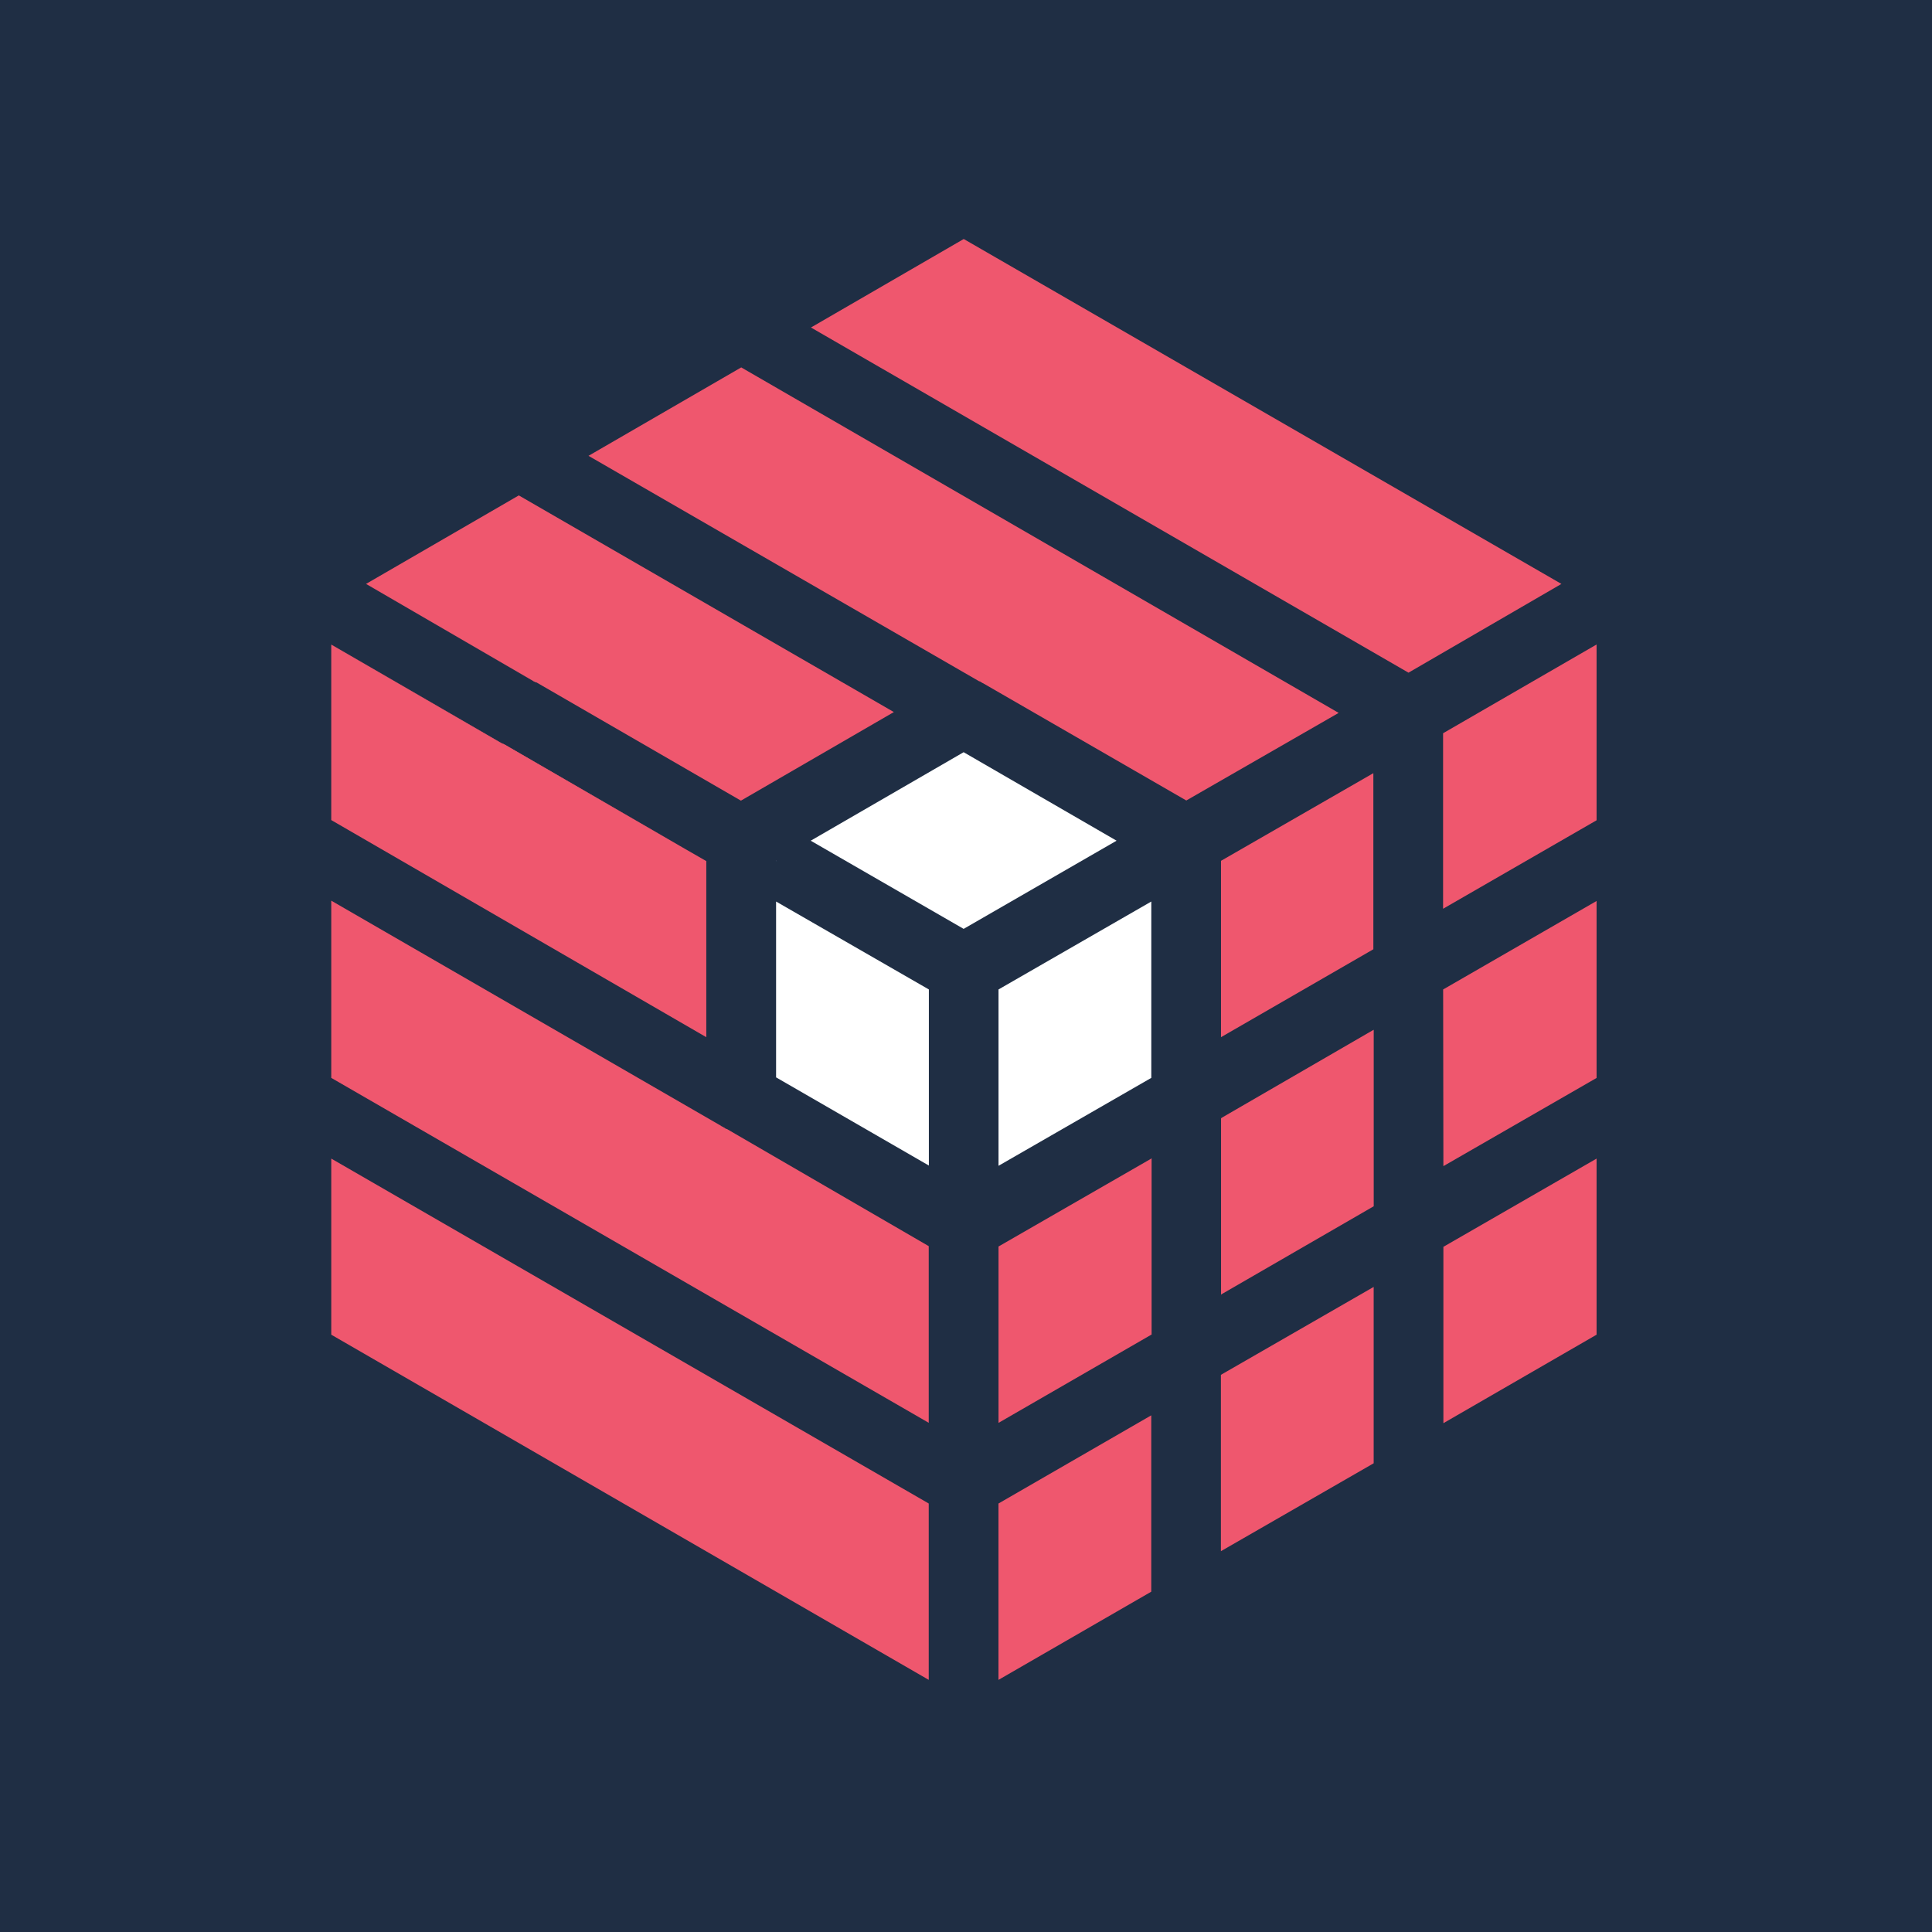
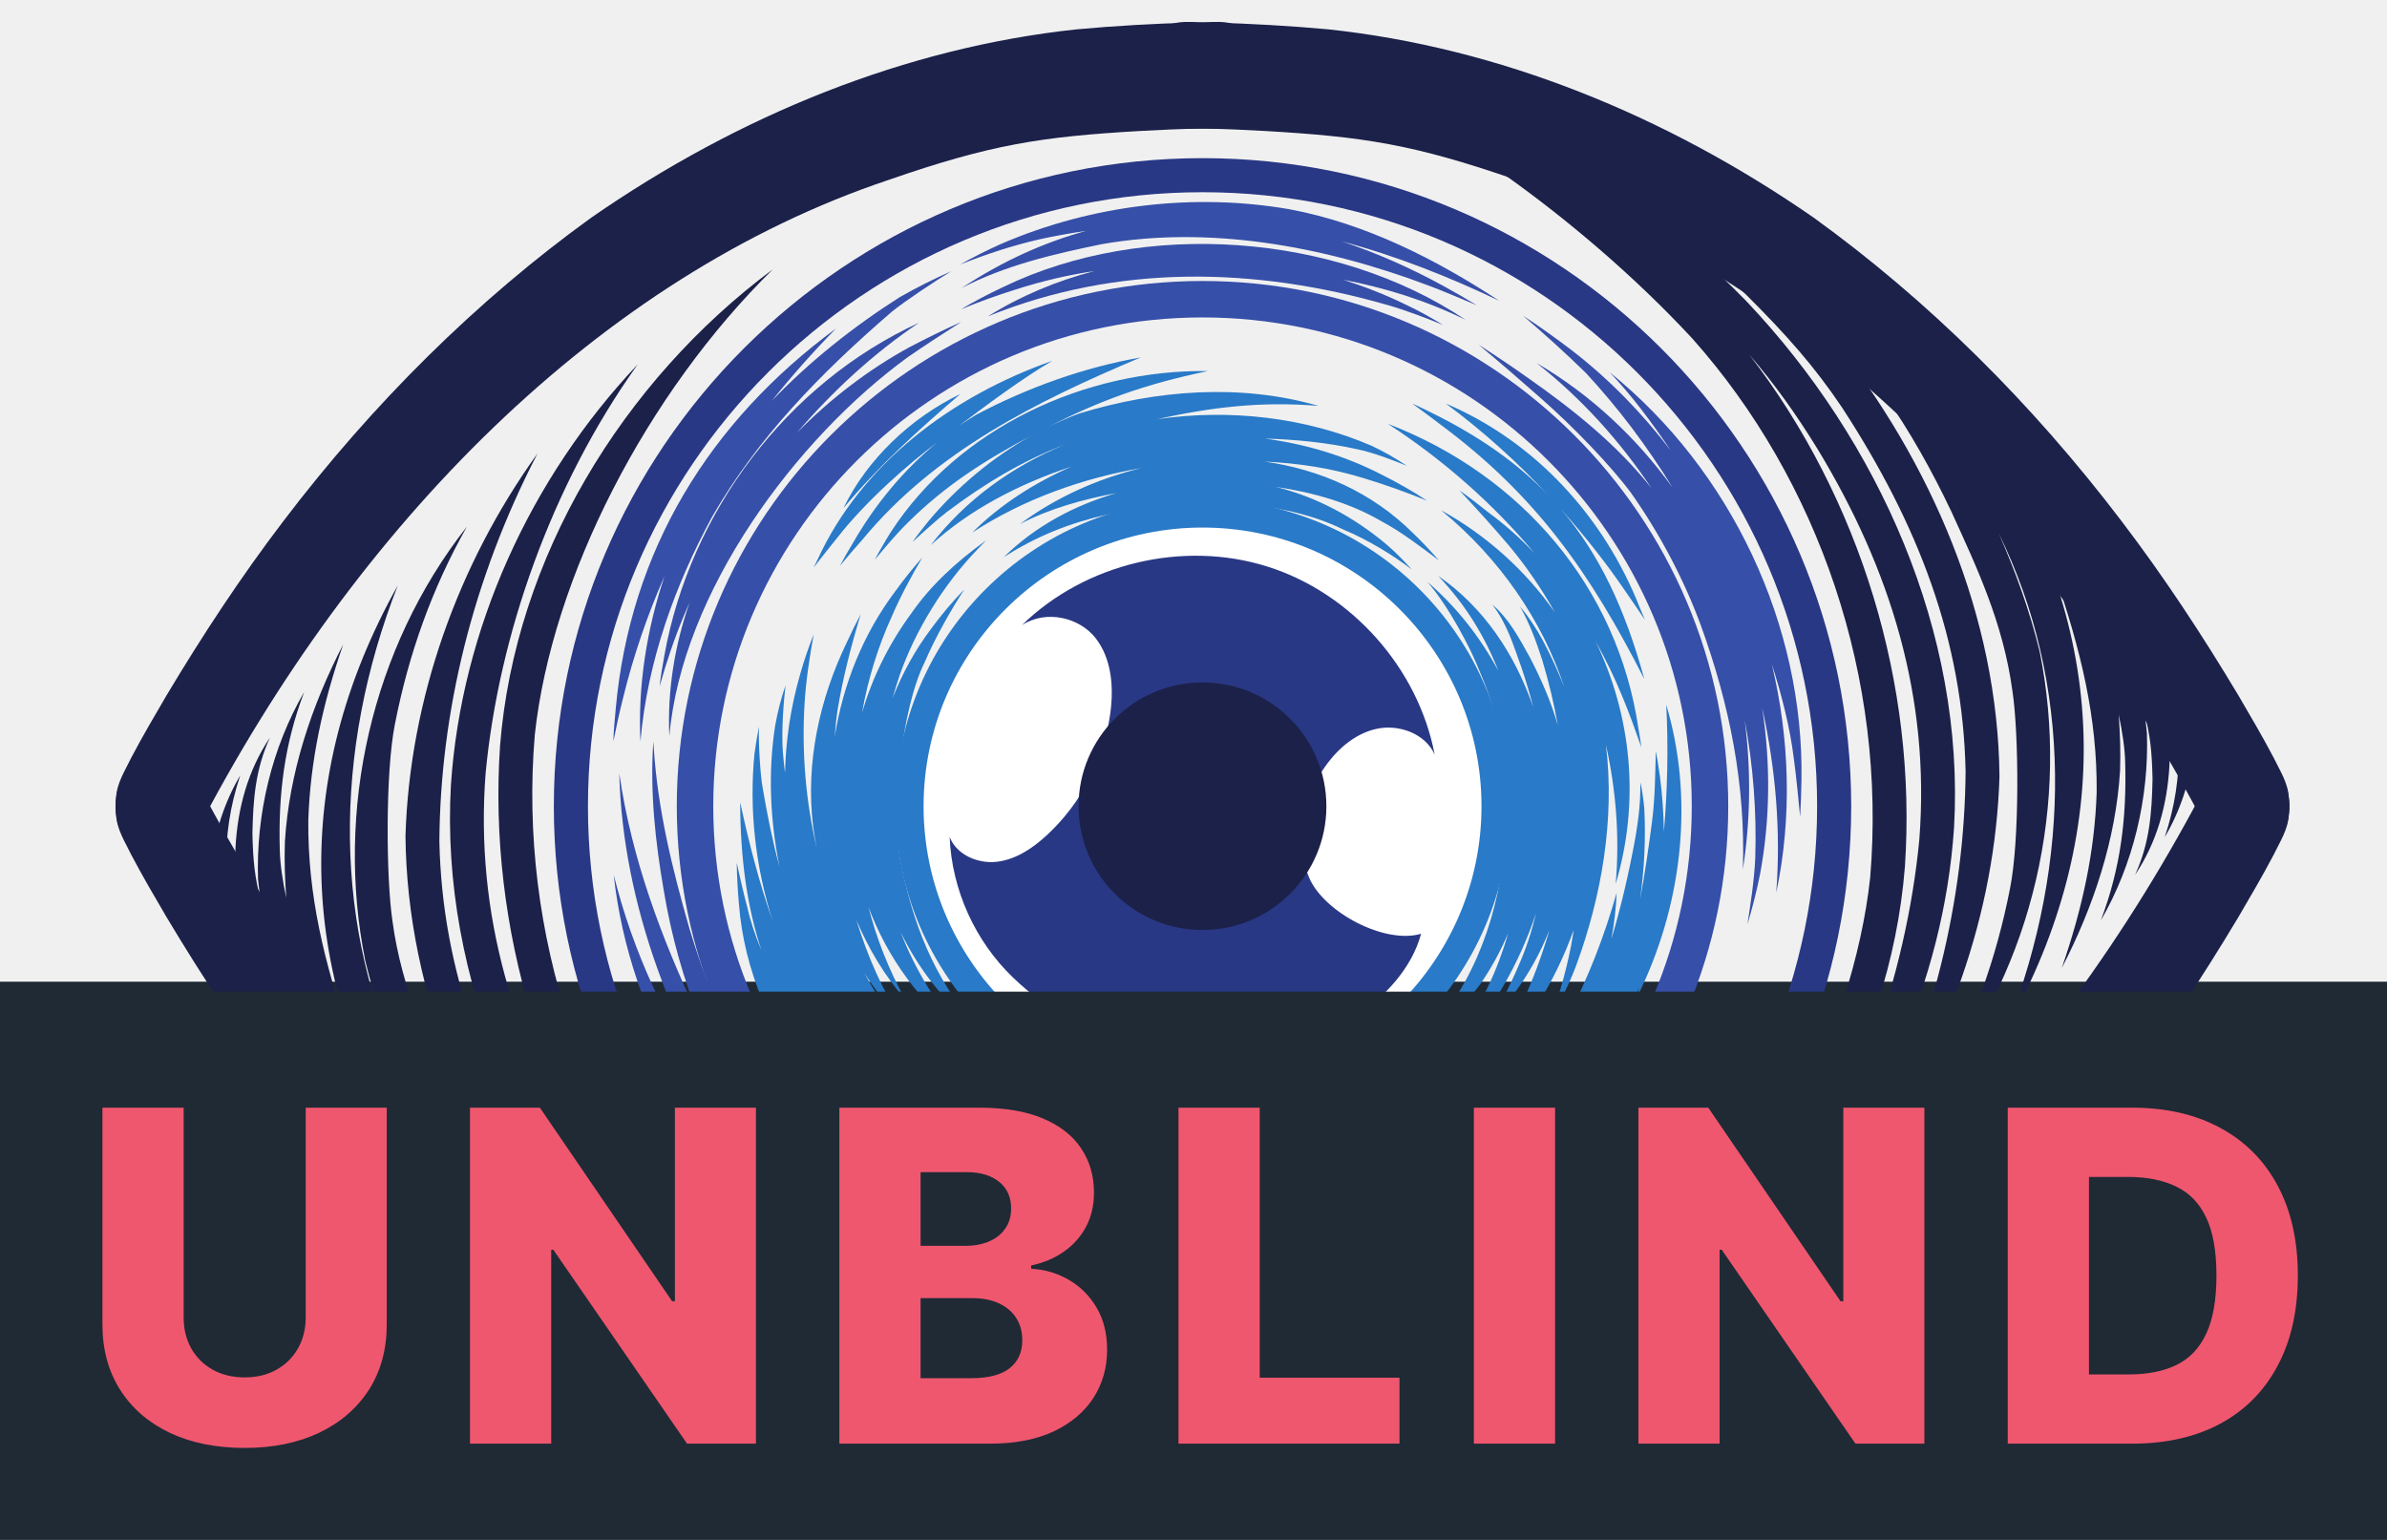
- <svg xmlns="http://www.w3.org/2000/svg" width="144" height="144" viewBox="0 0 144 144" fill="none">
-   <g clip-path="url(#clip0_921_39)">
-     <circle cx="72" cy="72" r="111" fill="#1F2E44" />
-     <path d="M69.222 92.88V106.048L24.69 80.339V67.13L53.748 83.916L53.771 83.939L54.132 84.147H54.174L69.222 92.88ZM24.69 86.354L69.222 112.062V125.207L24.69 99.479V86.354Z" fill="#EF576E" />
-     <path d="M51.082 63.285L52.643 64.181V77.306L24.689 61.123V48.041L37.357 55.382C37.442 55.424 37.538 55.467 37.626 55.505L51.082 63.285Z" fill="#EF576E" />
-     <path d="M37.627 55.502C37.542 55.452 37.45 55.409 37.358 55.379L24.69 48.037L37.358 55.402C37.434 55.425 37.504 55.459 37.565 55.506L51.063 63.278L37.627 55.502ZM53.767 83.936C53.821 83.99 53.878 84.033 53.948 84.059C54.005 84.094 54.067 84.121 54.128 84.144L53.767 83.936ZM57.824 64.158L57.847 64.181V64.139L57.824 64.158ZM37.627 55.502C37.542 55.452 37.45 55.409 37.358 55.379L24.69 48.037L37.358 55.402C37.434 55.425 37.504 55.459 37.565 55.506L51.063 63.278L37.627 55.502Z" fill="#EF576E" />
-     <path d="M85.808 105.491V118.635L74.421 125.208V112.063L85.808 105.491ZM90.999 102.472L102.386 95.919V109.064L90.999 115.617V102.514M119 48.037V61.139L107.559 67.734V54.652L119 48.037ZM119 67.154V80.344L107.582 86.917V86.897L107.563 73.772V73.749L119 67.154ZM119 86.355V99.48L107.582 106.076V92.931L119 86.355ZM116.379 43.522L104.981 50.137L60.444 24.41L71.831 17.814L116.379 43.522ZM99.776 53.135L88.42 59.664L73.276 50.927L73.068 50.804C73.043 50.788 73.013 50.78 72.984 50.781L43.864 33.975L55.247 27.384L99.776 53.135Z" fill="#EF576E" />
-     <path d="M66.623 53.073L55.236 59.669H55.213L39.992 50.866C39.919 50.847 39.85 50.82 39.784 50.781L27.282 43.521L38.669 36.925L66.623 53.073Z" fill="#EF576E" />
-     <path d="M39.725 50.742L27.284 43.523L39.786 50.784C39.871 50.807 39.909 50.846 39.994 50.869C39.912 50.811 39.821 50.768 39.725 50.742ZM39.725 50.742L27.284 43.523L39.786 50.784C39.871 50.807 39.909 50.846 39.994 50.869C39.912 50.811 39.821 50.768 39.725 50.742ZM73.159 50.822C73.133 50.807 73.104 50.799 73.074 50.799L73.282 50.922C73.255 50.861 73.213 50.842 73.151 50.819H73.159V50.822ZM39.725 50.742L27.284 43.523L39.786 50.784C39.871 50.807 39.909 50.846 39.994 50.869C39.912 50.811 39.821 50.768 39.725 50.742Z" fill="#EF576E" />
-     <path d="M57.824 64.16L57.849 64.134V64.203L57.824 64.16Z" fill="#1E6799" />
-     <path d="M83.223 62.661L71.824 69.233L60.426 62.661L71.824 56.065L83.223 62.661ZM57.845 67.195L69.232 73.748V86.873L57.845 80.301V67.195ZM85.811 67.195V80.339L74.424 86.892V73.748L85.811 67.195Z" fill="white" />
-     <path d="M85.811 86.354L85.834 86.312V99.48H85.811L74.424 106.052V92.907L85.811 86.354ZM102.389 76.763V89.908L91.052 96.461L91.01 96.503V83.359L91.052 83.316L102.366 76.763H102.389ZM102.362 57.627V70.753L91.006 77.306V64.161L102.362 57.627Z" fill="#EF576E" />
+ <svg xmlns="http://www.w3.org/2000/svg" width="124" height="80" viewBox="0 0 124 80" fill="none">
+   <path d="M124 51H0V80H124V51Z" fill="#1F2A35" />
+   <mask id="mask0_0_1" style="mask-type:alpha" maskUnits="userSpaceOnUse" x="6" y="0" width="113" height="52">
+     <rect x="6" width="113" height="51.519" fill="white" />
+   </mask>
+   <g mask="url(#mask0_0_1)">
+     <g style="mix-blend-mode:luminosity">
+       <path d="M77.079 41.883C77.079 49.947 70.537 56.484 62.466 56.484C54.396 56.484 47.853 49.947 47.853 41.883C47.853 33.82 54.396 27.283 62.466 27.283C70.537 27.283 77.079 33.82 77.079 41.883Z" fill="white" />
+       <path d="M52.624 50.784C50.649 48.89 49.444 46.216 49.332 43.482C49.692 44.411 50.803 44.887 51.792 44.769C52.783 44.651 53.655 44.061 54.386 43.384C56.178 41.726 57.367 39.43 57.684 37.01C57.86 35.672 57.743 34.209 56.911 33.147C56.078 32.084 54.364 31.655 53.09 32.474C56.368 29.272 61.453 28.056 65.825 29.429C70.198 30.801 73.673 34.704 74.529 39.203C74.044 38.106 72.656 37.603 71.484 37.869C70.313 38.135 69.362 39.014 68.706 40.019C67.635 41.659 67.233 43.818 68.015 45.614C68.797 47.409 71.945 49.069 73.823 48.509C72.878 52.058 68.184 54.725 64.517 54.969C60.85 55.213 56.314 54.323 52.624 50.784Z" fill="#293885" />
+       <path d="M59.845 70.544C56.122 70.248 52.858 68.94 49.772 67.069C51.53 67.907 53.386 68.539 55.317 68.908C50.569 67.311 47.046 64.822 43.666 61.485C39.662 57.823 37.362 53.382 35.818 48.248C34.922 45.149 34.164 42.024 33.962 38.853C33.949 38.726 33.95 38.618 33.939 38.51C33.938 38.528 33.937 38.547 33.936 38.566C33.762 41.15 34.043 43.739 34.485 46.284C34.873 48.611 35.508 50.906 36.406 53.09C36.34 52.945 36.27 52.804 36.207 52.658C34.385 48.775 32.813 44.649 32.169 40.167C32.258 43.617 32.982 47.043 34.139 50.289C34.9 52.391 35.731 54.485 36.851 56.424C34.604 53.119 32.882 49.461 31.881 45.448C32.705 52.999 36.945 59.845 42.629 64.759C45.762 67.689 49.725 69.478 53.833 70.586C54.83 70.873 56.029 71.196 56.931 71.403C55.39 70.832 53.553 70.102 52.227 69.544C49.304 68.354 46.553 66.67 44.128 64.568C48.614 68.049 54.022 70.86 59.845 70.544Z" fill="#364FA9" />
+       <path d="M83.618 19.34C84.677 20.442 85.778 21.888 86.792 23.409C85.317 21.469 83.607 19.715 81.688 18.226C80.899 17.624 79.797 16.83 79.126 16.41C80.244 17.36 81.33 18.348 82.381 19.372C84.061 21.184 85.573 23.19 86.887 25.333C85.011 22.735 82.639 20.505 79.828 18.863C82.169 20.707 84.157 22.916 85.79 25.362C84.019 23.116 81.74 21.292 79.406 19.654C78.571 19.061 77.623 18.426 76.812 17.908C77.916 18.826 79 19.767 80.076 20.716C81.726 22.169 83.665 24.172 84.733 25.614C86.314 27.855 87.55 30.29 88.361 32.504C89.867 36.667 90.681 40.782 90.539 45.162C90.939 42.606 90.968 39.974 90.633 37.389C91.074 39.762 91.26 42.175 91.182 44.562C91.141 45.676 90.912 47.139 90.775 48.018C91.036 47.161 91.255 46.292 91.431 45.414C91.962 42.569 91.983 39.633 91.54 36.766C92.241 39.916 92.517 43.154 92.273 46.375C93.101 42.452 92.971 38.382 92.039 34.488C92.569 36.147 92.989 37.817 93.18 39.364C93.316 40.351 93.427 41.558 93.513 42.434C93.549 41.812 93.572 41.189 93.582 40.567C93.732 32.478 89.914 24.416 83.618 19.34Z" fill="#364FA9" />
+       <path d="M47.254 18.031C45.135 19.187 43.141 20.708 41.392 22.489C43.261 20.309 45.399 18.343 47.737 16.768C40.862 19.925 35.854 26.618 34.517 34.032C34.42 34.542 34.305 35.254 34.266 35.653C34.609 34.439 35.007 33.24 35.49 32.074C35.594 31.817 35.708 31.561 35.82 31.303C35.048 33.533 34.661 35.877 34.771 38.248C35.418 30.757 41.348 22.775 47.182 18.538C48.049 17.936 49.172 17.216 49.932 16.727C49.025 17.13 48.135 17.572 47.254 18.031Z" fill="#364FA9" />
+       <path d="M46.74 15.437C44.347 16.959 42.073 18.761 40.092 20.827C41.124 19.538 42.233 18.285 43.426 17.069C36.846 21.911 32.733 28.612 31.988 36.799C31.936 37.333 31.867 38.125 31.863 38.513C32.017 37.752 32.182 36.993 32.372 36.24C32.912 34.043 33.633 31.945 34.519 29.935C33.594 32.702 33.132 35.632 33.269 38.525C33.632 34.328 35.082 30.374 36.994 26.846C39.353 22.754 42.572 19.435 46.327 16.195C47.06 15.605 48.587 14.595 49.417 14.09C48.503 14.493 47.608 14.941 46.74 15.437Z" fill="#364FA9" />
+       <path d="M69.776 14.532C71.93 14.951 74.047 15.591 76.137 16.617C69.392 12.097 59.431 11.371 52.115 14.911C51.383 15.249 50.543 15.698 49.918 16.069C50.846 15.691 51.787 15.341 52.745 15.046C54.142 14.595 55.498 14.284 56.858 14.08C54.918 14.583 53.049 15.355 51.322 16.433C58.075 13.699 65.209 13.874 72.066 15.842C73.008 16.108 74.229 16.574 74.964 16.885C74.33 16.488 73.672 16.129 72.995 15.81C71.959 15.305 70.879 14.884 69.776 14.532Z" fill="#364FA9" />
+       <path d="M69.717 12.544C72.594 13.311 75.283 14.389 77.873 15.621C74.569 13.452 70.93 11.615 67.02 10.877C62.008 10 56.691 10.649 52.021 12.665C51.298 12.986 50.536 13.368 49.879 13.743C51.21 13.214 52.575 12.76 53.973 12.439C54.776 12.259 55.596 12.117 56.423 11.993C54.227 12.596 52.061 13.571 49.953 14.966C52.183 13.794 54.747 13.194 57.241 12.684C62.723 11.719 68.645 12.736 74.2 14.831C75.021 15.133 76.078 15.599 76.715 15.858C76.147 15.511 75.571 15.176 74.986 14.857C73.255 13.91 71.494 13.133 69.717 12.544Z" fill="#364FA9" />
+       <path d="M50.799 28.518C50.936 28.367 51.096 28.21 51.222 28.077C51.195 28.096 51.169 28.115 51.143 28.134C49.693 29.183 48.35 30.403 47.329 31.881C46.158 33.476 45.313 35.217 44.783 37.017C45.09 35.28 45.608 33.597 46.336 32.004C46.772 30.984 47.406 29.823 47.91 28.966C47.42 29.518 46.958 30.096 46.525 30.695C44.844 32.92 43.791 35.553 43.361 38.284C43.396 37.799 43.443 37.326 43.511 36.879C43.787 35.202 44.224 33.516 44.712 31.91C44.46 32.382 44.224 32.862 44.001 33.348C42.565 36.323 41.834 39.653 42.243 42.952C42.291 43.315 42.356 43.678 42.424 44.042C41.862 41.626 41.639 39.111 41.796 36.539C41.869 35.328 42.078 33.996 42.272 32.95C42.001 33.633 41.763 34.33 41.564 35.038C41.069 36.755 40.819 38.471 40.779 40.161C40.737 39.807 40.701 39.455 40.671 39.105C40.581 38.012 40.711 36.433 40.806 35.607C40.571 36.286 40.398 36.986 40.269 37.694C39.892 40.109 40.005 42.614 40.493 45.029C40.121 43.659 39.844 42.263 39.608 40.864C39.515 40.371 39.388 38.692 39.428 37.745C39.336 38.211 39.257 38.679 39.194 39.15C38.906 42.079 39.248 45.071 40.15 47.879C39.456 45.917 38.902 43.784 38.451 41.68C38.46 44.584 38.804 47.111 39.558 49.38C39.237 48.602 38.978 47.849 38.834 47.182C38.626 46.431 38.419 45.484 38.272 44.824C38.279 45.526 38.322 46.227 38.382 46.926C38.925 53.959 44.063 59.623 49.971 62.997C47.551 60.872 45.361 58.495 43.378 55.96C43.138 55.695 42.806 55.25 42.433 54.696C43.678 56.273 45.243 57.745 47.177 59.172C47.56 59.46 48.08 59.851 48.397 60.058C47.807 59.444 47.22 58.827 46.65 58.195C45.015 56.371 43.642 54.721 42.426 52.721C43.98 55.026 46.056 56.927 48.2 58.681C46.564 56.761 44.816 54.504 43.505 52.287C44.705 54.038 46.171 55.614 47.801 56.966C46.412 55.328 45.232 53.518 44.251 51.616C45.655 53.614 47.45 55.395 49.613 56.852C47.716 54.945 46.145 52.829 44.91 50.564C45.478 51.457 46.127 52.296 46.883 53.039C45.856 51.486 45.067 49.684 44.489 47.803C45.117 49.284 45.95 50.682 47.022 51.923C46.15 50.34 45.534 48.752 45.117 47.129C46.096 49.737 47.791 52.114 50.193 53.963C48.671 52.246 47.546 50.383 46.788 48.431C47.723 50.335 49.03 52.055 50.717 53.335C48.514 50.82 47.397 47.948 46.766 44.659C46.314 41.999 46.823 36.87 48.026 34.423C48.575 33.136 49.411 31.663 50.095 30.621C49.463 31.264 48.886 31.961 48.353 32.688C47.531 33.781 46.869 34.99 46.371 36.266C46.489 35.843 46.619 35.421 46.763 35.002C47.547 32.798 48.966 30.408 50.799 28.518Z" fill="#297AC8" />
+       <path d="M72.004 28.266C70.337 26.868 68.381 25.809 66.279 25.297C68.239 25.578 70.159 26.142 71.769 27.083C72.796 27.624 73.948 28.509 74.749 29.115C74.322 28.625 73.878 28.149 73.408 27.7C71.279 25.575 68.559 24.383 65.686 23.979C67.457 24.066 69.134 24.309 70.911 24.863C71.965 25.179 73.243 25.644 74.131 26.011C73.386 25.513 72.602 25.077 71.802 24.672C69.909 23.691 67.83 23.064 65.704 22.786C67.384 22.829 69.007 23.007 70.492 23.336C71.349 23.507 72.422 23.93 73.086 24.201C72.499 23.807 71.882 23.455 71.242 23.154C67.812 21.679 63.871 21.225 60.102 21.778C62.928 21.159 65.479 20.838 68.495 21.087C64.448 19.914 60.057 20.258 56.063 21.482C55.505 21.685 54.963 21.929 54.429 22.19C57.094 20.831 59.43 19.963 62.75 19.277C56.357 19.19 49.789 22.226 46.267 27.655C45.986 28.1 45.65 28.684 45.445 29.078C46.011 28.401 46.574 27.72 47.208 27.104C49.117 25.224 51.1 23.947 53.563 22.639C53.574 22.633 53.585 22.628 53.596 22.622C51.547 23.764 49.712 25.307 48.212 27.097C47.952 27.422 47.559 27.925 47.403 28.161C47.928 27.669 48.747 26.933 49.18 26.604C51.215 25.068 53.184 23.917 55.334 23.086C52.608 24.213 50.165 25.95 48.345 28.328C50.321 26.513 52.875 25.162 55.654 24.243C53.748 25.081 51.968 26.208 50.51 27.666C53.182 25.924 56.246 24.844 59.282 24.319C57.001 24.869 54.827 25.86 52.985 27.224C54.531 26.42 56.249 25.944 57.995 25.615C55.804 26.254 53.759 27.349 52.145 28.946C55.539 26.751 59.261 26.185 63.178 26.192C65.571 26.119 68.053 26.641 69.807 27.523C71.033 28.019 72.428 28.885 73.34 29.587C72.923 29.119 72.48 28.675 72.004 28.266Z" fill="#297AC8" />
+       <path d="M50.703 21.551C50.392 21.737 50.091 21.936 49.794 22.142C51.21 21.07 53.117 19.648 54.662 18.747C49.497 20.563 44.753 24.052 42.446 29.125C42.385 29.246 42.322 29.371 42.266 29.486C42.273 29.477 42.281 29.467 42.288 29.457C42.688 28.942 43.094 28.432 43.503 27.925C44.993 26.012 47.267 24.036 48.695 22.975C46.93 24.424 45.455 26.212 44.314 28.197C44.082 28.579 43.808 29.056 43.63 29.4C44.023 28.925 44.422 28.457 44.833 27.997C48.568 23.485 53.796 20.867 59.257 18.57C56.284 19.092 53.37 20.14 50.703 21.551Z" fill="#297AC8" />
+       <path d="M43.815 26.4C45.625 24.225 47.741 22.305 49.888 20.469C47.311 21.708 45.034 23.873 43.815 26.4Z" fill="#297AC8" />
+       <path d="M84.273 36.175C84.629 37.023 84.983 38.022 85.266 38.819C85.224 38.493 85.169 38.171 85.113 37.848C84.034 30.479 78.993 24.659 72.094 22.017C74.93 23.855 77.542 26.143 79.719 28.744C78.993 27.982 78.204 27.27 77.337 26.633C76.862 26.255 76.218 25.753 75.815 25.476C76.695 26.419 77.565 27.373 78.398 28.357C79.277 29.409 80.073 30.572 80.774 31.814C79.245 29.627 77.192 27.792 74.867 26.512C77.904 29.004 80.121 32.24 81.258 35.691C80.932 34.857 80.559 34.044 80.141 33.262C79.811 32.644 79.394 32.024 78.959 31.504C79.472 32.406 79.8 33.312 80.122 34.309C80.459 35.429 80.727 36.554 80.926 37.679C80.572 36.444 80.052 35.256 79.456 34.119C78.92 33.152 78.376 32.133 77.523 31.409C78.308 32.434 78.605 33.492 79.036 34.678C79.282 35.404 79.481 36.076 79.645 36.729C78.709 34.016 77.095 31.558 74.706 29.916C76.126 31.399 77.135 33.065 77.835 34.843C76.89 33.095 75.643 31.506 74.147 30.227C75.242 31.47 76.431 33.747 76.819 34.769C77.978 37.435 78.442 40.026 78.21 43.037C78.076 46.613 76.964 50.419 74.542 53.266C74.223 53.688 73.627 54.248 73.378 54.504C74.754 53.637 75.9 52.445 76.878 51.156C77.461 50.315 77.952 49.413 78.352 48.472C77.803 50.365 76.974 52.221 75.743 53.762C75.6 53.987 74.967 54.596 75.086 54.53C76.294 53.635 77.351 52.518 78.103 51.212C78.79 50.018 79.363 48.751 79.795 47.441C79.572 48.377 79.279 49.285 78.893 50.151C78.463 51.192 77.688 52.639 77.292 53.391C77.768 52.833 78.214 52.25 78.632 51.647C79.407 50.617 80.022 49.495 80.489 48.319C79.692 51.044 78.578 53.436 76.901 55.902C79.038 53.793 80.737 51.163 81.747 48.317C81.732 48.415 81.721 48.515 81.704 48.612C81.488 50.004 81.016 51.666 80.587 52.827C81.081 51.976 81.529 51.097 81.873 50.174C83.205 46.559 83.893 42.557 83.427 38.703C83.951 41.047 84.144 43.49 83.931 45.923C85.214 41.624 84.746 37.16 82.886 33.314C83.407 34.245 83.874 35.199 84.273 36.175Z" fill="#297AC8" />
+       <path d="M84.436 30.716C84.773 31.192 85.145 31.76 85.448 32.196C85.358 31.976 85.266 31.757 85.172 31.539C83.333 26.866 79.759 22.941 75.107 20.965C77.039 22.39 78.83 24.018 80.435 25.732C78.808 24.035 76.778 22.61 74.18 21.351C73.921 21.224 73.564 21.047 73.363 20.965C73.812 21.288 74.483 21.79 74.816 22.046C79.83 25.761 82.639 29.817 85.42 35.28C84.421 31.636 83.084 28.78 81.071 26.433C82.327 27.835 83.462 29.281 84.436 30.716Z" fill="#297AC8" />
+       <path d="M86.559 36.614C86.673 38.876 86.62 41.058 86.437 43.211C86.419 42.24 86.353 41.274 86.23 40.33C86.166 39.911 86.083 39.343 86.016 39.019C85.982 40.261 85.979 41.507 85.812 42.741C85.642 44.059 85.444 45.409 85.192 46.758C85.418 45.182 85.5 43.586 85.418 42.004C85.382 41.578 85.291 40.928 85.212 40.645C85.227 41.653 85.122 42.512 84.966 43.455C84.624 45.339 84.216 47.104 83.707 48.784C83.854 47.991 83.951 47.187 83.983 46.379C82.71 50.877 80.606 55.098 77.548 58.459C77.157 58.9 76.619 59.43 76.262 59.776C76.568 59.592 76.866 59.393 77.156 59.183C78.425 58.312 79.529 57.253 80.462 56.064C79.735 57.233 78.908 58.375 77.957 59.503C80.351 57.592 82.384 55.153 83.688 52.374C83.011 54.218 82.143 55.97 80.969 57.517C82.92 55.806 84.276 53.644 85.156 51.276C85.099 51.502 85.042 51.725 85.012 51.875C85.114 51.666 85.213 51.454 85.31 51.241C87.413 46.717 87.989 41.42 86.559 36.614Z" fill="#297AC8" />
+       <path d="M49.403 76.293C48.509 75.791 47.623 75.271 46.776 74.692C43.601 72.439 40.079 69.483 37.021 66.184C30.433 58.785 26.914 48.509 27.781 38.177C28.669 29.978 33.603 20.422 40.147 13.992C32.342 19.798 26.744 28.985 25.976 38.753C25.342 48.188 28.285 57.846 34.054 65.338C32.766 63.842 31.646 62.285 30.51 60.434C26.722 54.194 24.659 47.523 25.227 40.164C25.901 33.062 28.622 25.232 33.129 18.93C27.561 24.815 23.96 32.691 23.424 40.792C22.854 50.879 27.337 60.867 34.203 68.115C35.996 69.958 37.938 71.654 39.977 73.218C40.53 73.569 40.986 74.175 41.626 74.335C42.056 74.424 42.456 74.112 42.581 73.716C44.531 75.301 46.576 76.765 48.786 77.961C49.17 78.139 49.516 78.446 49.936 78.515C50.36 78.601 50.786 78.293 50.901 77.885C51.139 76.936 50.011 76.696 49.403 76.293Z" fill="#1B2149" />
+       <path d="M36.029 70.104C35.413 69.563 34.799 69.018 34.211 68.445C32.114 66.357 30.659 64.713 29.223 62.569C25.298 56.535 22.966 50.533 22.824 43.687C22.878 37.022 24.528 30.113 27.924 23.557C23.783 29.315 21.284 36.323 21.064 43.423C21.14 51.727 24.611 59.762 29.746 66.196C31.131 67.858 32.622 69.435 34.245 70.869C34.875 71.421 35.737 72.465 36.464 71.429C36.761 70.928 36.465 70.398 36.029 70.104Z" fill="#1B2149" />
+       <path d="M28.463 65.234C27.983 64.585 27.506 63.934 27.051 63.267C25.71 61.357 24.573 59.313 23.57 57.208C22.284 54.381 20.872 51.449 20.388 47.852C20.058 45.649 20.011 40.137 20.514 37.624C21.232 33.959 22.446 30.559 24.254 27.36C19.307 33.655 17.391 42.097 18.978 49.926C19.49 52.036 20.232 54.085 21.111 56.078C17.275 48.298 17.276 39.066 20.662 30.419C15.065 40.417 15.376 51.04 21.617 60.633C22.069 61.034 22.859 60.755 22.998 60.176C23.017 60.11 23.024 60.046 23.026 59.983C23.432 60.744 23.847 61.498 24.273 62.241C25.21 63.74 26.236 65.181 27.297 66.594C27.654 67.252 28.728 67.119 28.905 66.384C29.041 65.92 28.727 65.575 28.463 65.234Z" fill="#1B2149" />
+       <path d="M18.192 53.951C16.842 49.988 15.98 46.515 16.016 42.606C16.117 39.528 16.756 36.58 17.828 33.481C16.185 36.653 15.02 40.145 14.8 43.725C14.767 44.697 14.798 45.671 14.87 46.644C14.678 45.741 14.55 44.88 14.535 44.177C14.453 41.278 14.765 38.688 15.801 35.951C14.113 38.86 13.294 42.325 13.405 45.683C13.438 46.016 13.476 46.352 13.518 46.688C13.239 45.523 13.147 44.807 13.113 43.302C13.149 41.525 13.266 39.964 14.022 38.319C11.731 41.723 11.916 46.141 12.93 49.958C13.14 50.812 13.377 51.659 13.643 52.497C13.72 52.775 13.974 53.017 14.268 53.035C14.584 53.098 14.891 52.899 15.032 52.618C15.251 53.12 15.489 53.613 15.767 54.08C15.957 54.248 16.206 54.285 16.44 54.235C16.738 55.116 17.062 55.986 17.428 56.834C17.822 57.416 18.801 57.21 18.966 56.535C19.028 55.66 18.393 54.805 18.192 53.951Z" fill="#1B2149" />
+       <path d="M12.544 49.627C11.585 46.507 11.41 43.481 12.481 40.28C10.866 43.013 10.495 46.401 11.271 49.46C11.461 49.981 11.441 51.018 12.112 51.118C12.403 51.177 12.698 50.964 12.777 50.684C12.856 50.321 12.611 49.978 12.544 49.627Z" fill="#1B2149" />
+       <path d="M75.53 7.478C76.424 7.98 77.31 8.5 78.157 9.078C81.332 11.332 84.855 14.288 87.912 17.586C94.501 24.986 98.019 35.262 97.152 45.594C96.263 53.793 91.331 63.349 84.786 69.778C92.592 63.973 98.189 54.785 98.957 45.018C99.592 35.583 96.647 25.925 90.879 18.432C92.167 19.928 93.287 21.486 94.424 23.336C98.21 29.577 100.274 36.248 99.706 43.606C99.032 50.708 96.311 58.539 91.803 64.84C97.372 58.956 100.972 51.08 101.51 42.979C102.08 32.892 97.596 22.904 90.729 15.655C88.938 13.812 86.995 12.117 84.956 10.553C84.403 10.202 83.947 9.595 83.307 9.436C82.878 9.348 82.477 9.659 82.352 10.054C80.402 8.47 78.357 7.006 76.146 5.809C75.763 5.631 75.417 5.325 74.998 5.256C74.574 5.17 74.147 5.478 74.033 5.885C73.793 6.834 74.923 7.075 75.53 7.478Z" fill="#1B2149" />
+       <path d="M88.905 13.665C89.52 14.207 90.134 14.752 90.722 15.324C92.819 17.413 94.275 19.058 95.711 21.201C99.635 27.235 101.968 33.237 102.109 40.082C102.056 46.747 100.406 53.657 97.01 60.214C101.151 54.455 103.649 47.446 103.869 40.347C103.794 32.042 100.322 24.008 95.187 17.574C93.802 15.912 92.311 14.334 90.689 12.901C90.058 12.348 89.197 11.305 88.469 12.341C88.172 12.841 88.469 13.371 88.905 13.665Z" fill="#1B2149" />
+       <path d="M96.47 18.537C96.95 19.186 97.427 19.838 97.882 20.505C99.223 22.415 100.36 24.459 101.363 26.563C102.649 29.39 104.061 32.323 104.545 35.918C104.876 38.121 104.923 43.635 104.419 46.147C103.702 49.813 102.487 53.213 100.679 56.411C105.626 50.116 107.542 41.674 105.956 33.844C105.443 31.735 104.701 29.686 103.823 27.693C107.658 35.473 107.657 44.706 104.271 53.352C109.869 43.353 109.557 32.731 103.315 23.138C102.865 22.738 102.075 23.016 101.935 23.594C101.916 23.661 101.909 23.725 101.907 23.788C101.501 23.027 101.086 22.273 100.66 21.53C99.723 20.031 98.698 18.59 97.635 17.177C97.279 16.519 96.205 16.652 96.029 17.387C95.893 17.851 96.207 18.196 96.47 18.537Z" fill="#1B2149" />
+       <path d="M106.741 29.82C108.092 33.783 108.953 37.256 108.918 41.164C108.817 44.243 108.178 47.191 107.105 50.289C108.748 47.118 109.913 43.626 110.133 40.046C110.167 39.073 110.135 38.099 110.062 37.127C110.255 38.029 110.384 38.89 110.399 39.593C110.48 42.492 110.168 45.082 109.133 47.82C110.82 44.91 111.64 41.445 111.528 38.088C111.496 37.754 111.457 37.419 111.415 37.083C111.695 38.247 111.786 38.963 111.82 40.468C111.784 42.245 111.668 43.806 110.911 45.451C113.202 42.047 113.018 37.629 112.003 33.812C111.793 32.959 111.556 32.111 111.289 31.274C111.213 30.995 110.96 30.753 110.665 30.736C110.35 30.672 110.043 30.871 109.902 31.152C109.682 30.65 109.444 30.158 109.166 29.691C108.977 29.522 108.727 29.485 108.493 29.536C108.196 28.654 107.871 27.784 107.505 26.936C107.112 26.355 106.132 26.56 105.967 27.235C105.905 28.11 106.54 28.965 106.741 29.82Z" fill="#1B2149" />
+       <path d="M112.391 34.144C113.349 37.263 113.524 40.289 112.454 43.49C114.069 40.758 114.44 37.37 113.663 34.311C113.474 33.79 113.494 32.753 112.823 32.653C112.531 32.594 112.237 32.807 112.159 33.087C112.078 33.45 112.324 33.793 112.391 34.144Z" fill="#1B2149" />
+       <path d="M62.469 9.986C44.865 9.986 30.543 24.296 30.543 41.885C30.543 59.474 44.865 73.784 62.469 73.784C80.073 73.784 94.395 59.474 94.395 41.885C94.395 24.296 80.073 9.986 62.469 9.986ZM62.469 75.553C43.888 75.553 28.771 60.45 28.771 41.885C28.771 23.32 43.888 8.216 62.469 8.216C81.05 8.216 96.166 23.32 96.166 41.885C96.166 60.45 81.05 75.553 62.469 75.553Z" fill="#293885" />
+       <path d="M62.469 16.491C48.455 16.491 37.053 27.882 37.053 41.884C37.053 55.886 48.455 67.278 62.469 67.278C76.483 67.278 87.884 55.886 87.884 41.884C87.884 27.882 76.483 16.491 62.469 16.491ZM62.469 69.172C47.41 69.172 35.158 56.931 35.158 41.884C35.158 26.838 47.41 14.598 62.469 14.598C77.527 14.598 89.779 26.838 89.779 41.884C89.779 56.931 77.527 69.172 62.469 69.172Z" fill="#364FA9" />
+       <path d="M62.47 27.407C54.479 27.407 47.978 33.902 47.978 41.885C47.978 49.87 54.479 56.365 62.47 56.365C70.46 56.365 76.961 49.87 76.961 41.885C76.961 33.902 70.46 27.407 62.47 27.407ZM62.47 57.828C53.672 57.828 46.514 50.676 46.514 41.885C46.514 33.095 53.672 25.943 62.47 25.943C71.268 25.943 78.426 33.095 78.426 41.885C78.426 50.676 71.268 57.828 62.47 57.828Z" fill="#297AC8" />
+       <path d="M56.029 41.886C56.029 38.334 58.911 35.454 62.466 35.454C66.021 35.454 68.903 38.334 68.903 41.886C68.903 45.437 66.021 48.316 62.466 48.316C58.911 48.316 56.029 45.437 56.029 41.886Z" fill="#1B2149" />
+       <path d="M64.61 1.522C63.815 0.936 62.856 1.204 61.975 1.171C59.957 1.229 57.938 1.339 55.926 1.525C47.073 2.469 38.429 5.962 30.718 11.304C24.792 15.585 19.387 20.929 14.709 27.088C12.53 29.947 10.523 32.995 8.638 36.148C8.016 37.21 7.393 38.271 6.816 39.369C6.504 40.026 6.063 40.67 6.034 41.453C5.628 44.37 9.007 45.782 10.216 43.211C18.446 27.315 31.133 14.376 46.155 9.349C51.504 7.49 54.105 7.105 59.193 6.806C60.245 6.745 61.297 6.7 62.349 6.68C63.298 6.672 64.366 6.786 65.069 5.854C66.111 4.641 65.863 2.386 64.61 1.522Z" fill="#1B2149" />
+       <path d="M60.321 1.522C61.116 0.936 62.075 1.204 62.957 1.171C64.975 1.229 66.992 1.339 69.005 1.525C77.857 2.469 86.502 5.962 94.213 11.304C100.139 15.585 105.545 20.929 110.222 27.088C112.401 29.947 114.408 32.995 116.293 36.148C116.914 37.21 117.538 38.271 118.115 39.369C118.428 40.026 118.867 40.67 118.898 41.453C119.303 44.37 115.923 45.782 114.716 43.211C106.486 27.315 93.798 14.376 78.776 9.349C73.427 7.49 70.825 7.105 65.738 6.806C64.686 6.745 63.635 6.7 62.583 6.68C61.634 6.672 60.565 6.786 59.862 5.854C58.821 4.641 59.068 2.386 60.321 1.522Z" fill="#1B2149" />
+       <path d="M64.61 82.248C63.815 82.834 62.856 82.566 61.975 82.599C59.957 82.542 57.938 82.432 55.926 82.244C47.073 81.302 38.429 77.808 30.718 72.465C24.792 68.184 19.387 62.841 14.709 56.682C12.53 53.823 10.523 50.774 8.638 47.622C8.016 46.56 7.393 45.499 6.816 44.401C6.504 43.743 6.063 43.1 6.034 42.318C5.628 39.4 9.007 37.988 10.216 40.558C18.446 56.454 31.133 69.393 46.155 74.421C51.504 76.281 54.105 76.664 59.193 76.965C60.245 77.024 61.297 77.07 62.349 77.09C63.298 77.098 64.366 76.984 65.069 77.916C66.111 79.129 65.863 81.384 64.61 82.248Z" fill="#1B2149" />
+       <path d="M60.321 82.248C61.116 82.834 62.075 82.566 62.957 82.599C64.975 82.542 66.992 82.432 69.005 82.244C77.857 81.302 86.502 77.808 94.213 72.465C100.139 68.184 105.545 62.841 110.222 56.682C112.401 53.823 114.408 50.774 116.293 47.622C116.914 46.56 117.538 45.499 118.115 44.401C118.428 43.743 118.867 43.1 118.898 42.318C119.303 39.4 115.923 37.988 114.716 40.558C106.486 56.454 93.798 69.393 78.776 74.421C73.427 76.281 70.825 76.664 65.738 76.965C64.686 77.024 63.635 77.07 62.583 77.09C61.634 77.098 60.565 76.984 59.862 77.916C58.821 79.129 59.068 81.384 60.321 82.248Z" fill="#1B2149" />
+     </g>
  </g>
-   <defs>
-     <clipPath id="clip0_921_39">
-       <rect width="144" height="144" fill="white" />
-     </clipPath>
-   </defs>
+   <path d="M15.881 57.545H20.091V68.804C20.091 70.105 19.781 71.239 19.162 72.204C18.543 73.165 17.679 73.909 16.571 74.438C15.463 74.96 14.176 75.222 12.71 75.222C11.227 75.222 9.932 74.96 8.824 74.438C7.716 73.909 6.855 73.165 6.241 72.204C5.628 71.239 5.321 70.105 5.321 68.804V57.545H9.54V68.438C9.54 69.04 9.67 69.577 9.932 70.048C10.199 70.52 10.571 70.889 11.048 71.156C11.526 71.423 12.079 71.557 12.71 71.557C13.341 71.557 13.892 71.423 14.364 71.156C14.841 70.889 15.213 70.52 15.48 70.048C15.747 69.577 15.881 69.04 15.881 68.438V57.545ZM39.27 57.545V75H35.691L28.745 64.926H28.634V75H24.415V57.545H28.046L34.915 67.602H35.06V57.545H39.27ZM43.603 75V57.545H50.881C52.188 57.545 53.282 57.73 54.163 58.099C55.049 58.469 55.714 58.986 56.157 59.651C56.606 60.315 56.83 61.085 56.83 61.96C56.83 62.625 56.691 63.219 56.413 63.742C56.134 64.258 55.751 64.688 55.262 65.028C54.773 65.369 54.208 65.608 53.566 65.744V65.915C54.27 65.949 54.921 66.139 55.518 66.486C56.12 66.832 56.603 67.315 56.967 67.935C57.33 68.548 57.512 69.276 57.512 70.117C57.512 71.054 57.273 71.892 56.796 72.631C56.319 73.364 55.629 73.943 54.725 74.369C53.822 74.79 52.725 75 51.435 75H43.603ZM47.822 71.599H50.43C51.344 71.599 52.018 71.426 52.45 71.079C52.887 70.733 53.106 70.25 53.106 69.631C53.106 69.182 53.001 68.796 52.79 68.472C52.58 68.142 52.282 67.889 51.895 67.713C51.509 67.531 51.046 67.44 50.506 67.44H47.822V71.599ZM47.822 64.722H50.157C50.617 64.722 51.026 64.645 51.384 64.492C51.742 64.338 52.02 64.117 52.219 63.827C52.424 63.537 52.526 63.188 52.526 62.778C52.526 62.193 52.319 61.733 51.904 61.398C51.489 61.062 50.93 60.895 50.225 60.895H47.822V64.722ZM61.22 75V57.545H65.439V71.574H72.701V75H61.22ZM80.783 57.545V75H76.564V57.545H80.783ZM99.967 57.545V75H96.387L89.441 64.926H89.33V75H85.112V57.545H88.742L95.612 67.602H95.757V57.545H99.967ZM110.751 75H104.299V57.545H110.743C112.521 57.545 114.052 57.895 115.336 58.594C116.626 59.287 117.62 60.287 118.319 61.594C119.018 62.895 119.368 64.452 119.368 66.264C119.368 68.082 119.018 69.645 118.319 70.952C117.626 72.258 116.635 73.261 115.345 73.96C114.055 74.653 112.524 75 110.751 75ZM108.518 71.403H110.589C111.567 71.403 112.393 71.239 113.069 70.909C113.751 70.574 114.265 70.031 114.612 69.281C114.964 68.526 115.14 67.52 115.14 66.264C115.14 65.008 114.964 64.008 114.612 63.264C114.26 62.514 113.74 61.974 113.052 61.645C112.37 61.31 111.53 61.142 110.53 61.142H108.518V71.403Z" fill="#EF576E" />
</svg>
